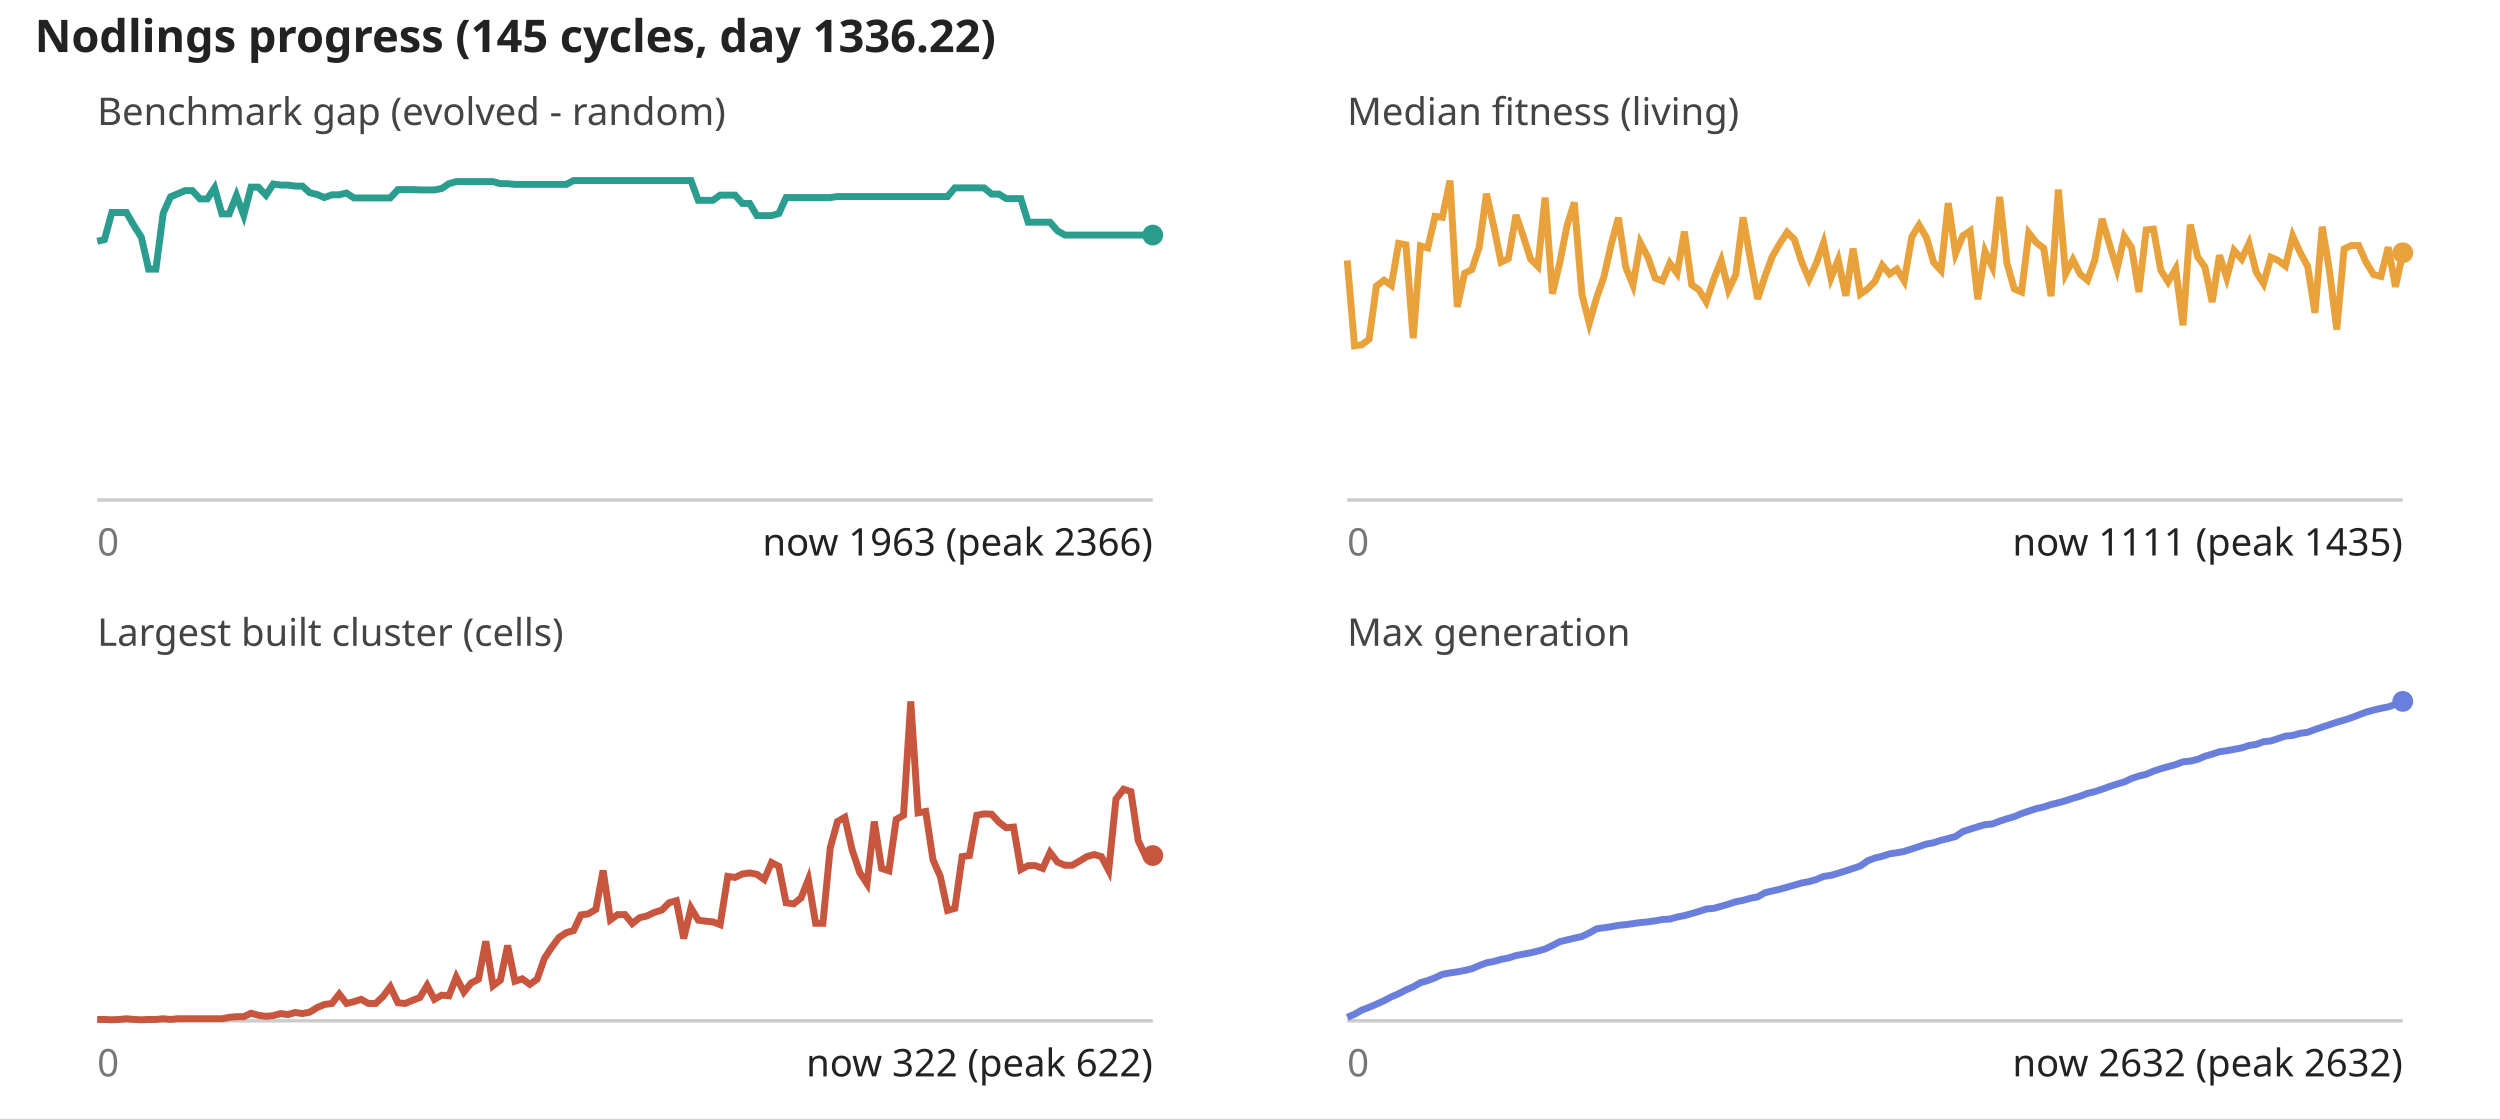
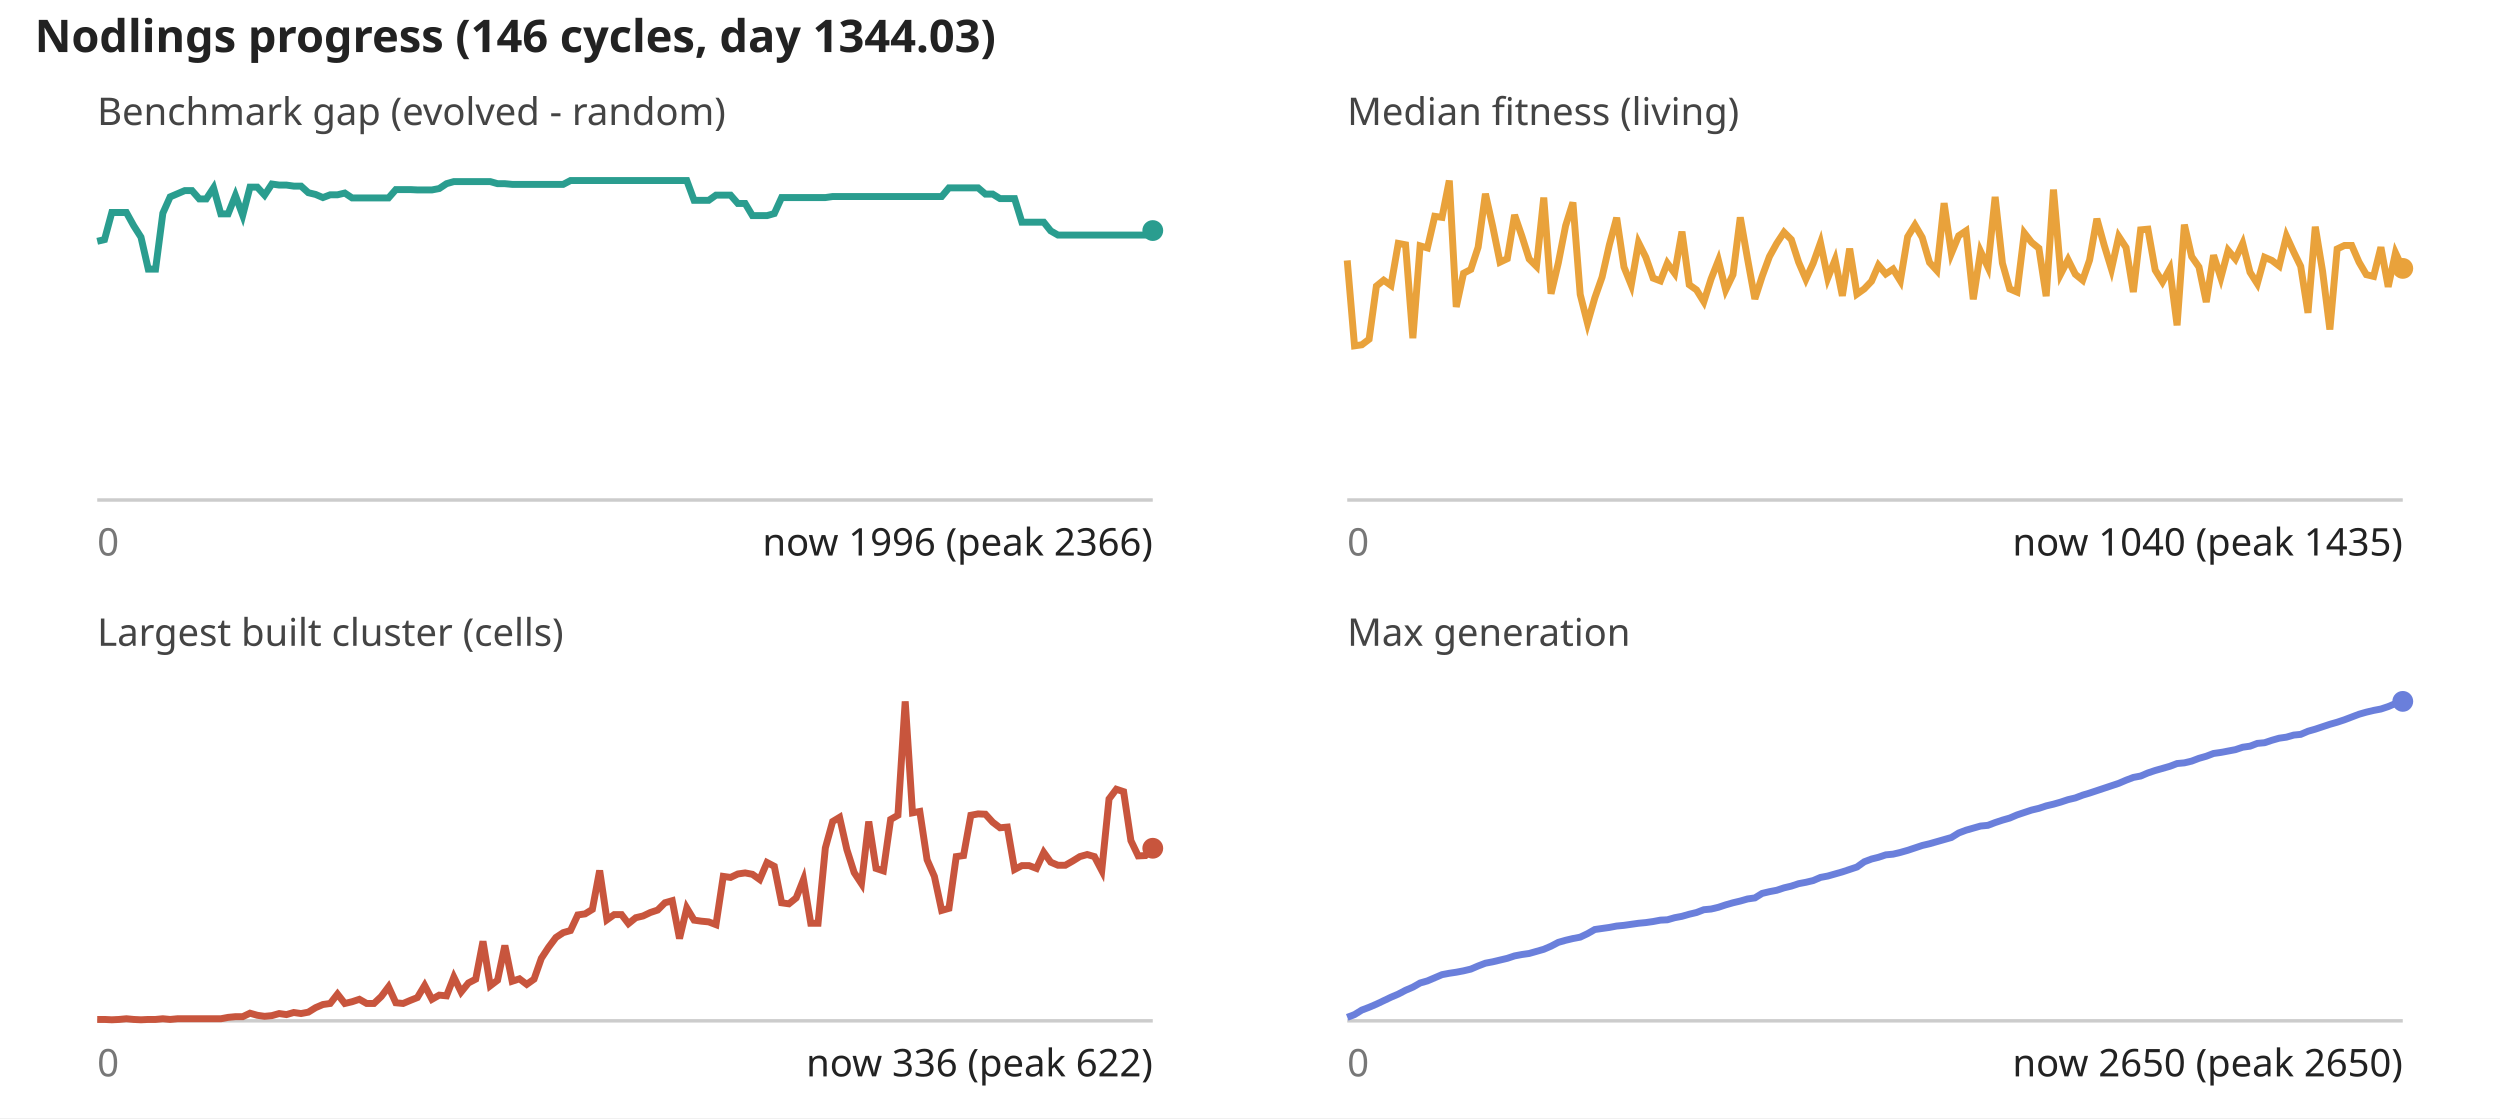
<svg xmlns="http://www.w3.org/2000/svg" viewBox="0 0 720 322" font-family="sans-serif" font-size="11">
  <rect width="100%" height="100%" fill="#fff" />
-   <text x="10" y="15" font-size="13" font-weight="bold" fill="#222">Nodlings progress (145 cycles, day 1336.22)</text>
+   <text x="10" y="15" font-size="13" font-weight="bold" fill="#222">Nodlings progress (146 cycles, day 1344.03)</text>
  <text x="28" y="36" fill="#444">Benchmark gap (evolved - random)</text>
  <line x1="28" y1="144" x2="332" y2="144" stroke="#ccc" />
-   <polyline fill="none" stroke="#2a9d8f" stroke-width="2" points="28.0,69.5 30.1,69.0 32.2,61.2 34.3,61.2 36.4,61.2 38.6,65.0 40.7,68.3 42.8,77.5 44.9,77.5 47.0,61.4 49.1,56.7 51.2,55.8 53.3,54.9 55.4,54.9 57.6,57.3 59.7,57.3 61.8,54.1 63.9,61.6 66.0,61.6 68.1,56.3 70.2,62.0 72.3,53.9 74.4,53.9 76.6,56.2 78.7,53.0 80.8,53.3 82.9,53.3 85.0,53.6 87.1,53.6 89.2,55.5 91.3,56.0 93.4,56.9 95.6,56.1 97.7,56.1 99.8,55.6 101.9,57.0 104.0,57.0 106.1,57.0 108.2,57.0 110.3,57.0 112.4,57.0 114.6,54.6 116.7,54.6 118.8,54.6 120.9,54.7 123.0,54.7 125.1,54.7 127.2,54.3 129.3,52.9 131.4,52.3 133.6,52.3 135.7,52.3 137.8,52.3 139.9,52.3 142.0,52.3 144.1,52.9 146.2,52.9 148.3,53.1 150.4,53.1 152.6,53.1 154.7,53.1 156.8,53.1 158.9,53.1 161.0,53.1 163.1,53.1 165.2,52.0 167.3,52.0 169.4,52.0 171.6,52.0 173.7,52.0 175.8,52.0 177.9,52.0 180.0,52.0 182.1,52.0 184.2,52.0 186.3,52.0 188.4,52.0 190.6,52.0 192.7,52.0 194.8,52.0 196.9,52.0 199.0,52.0 201.1,57.7 203.2,57.7 205.3,57.7 207.4,56.2 209.6,56.2 211.7,56.2 213.8,58.6 215.9,58.6 218.0,62.1 220.1,62.1 222.2,62.1 224.3,61.5 226.4,56.9 228.6,56.9 230.7,56.9 232.8,56.9 234.9,56.9 237.0,56.9 239.1,56.9 241.2,56.6 243.3,56.6 245.4,56.6 247.6,56.6 249.7,56.6 251.8,56.6 253.9,56.6 256.0,56.6 258.1,56.6 260.2,56.6 262.3,56.6 264.4,56.6 266.6,56.6 268.7,56.6 270.8,56.6 272.9,56.6 275.0,54.1 277.1,54.1 279.2,54.1 281.3,54.1 283.4,54.1 285.6,55.9 287.7,55.9 289.8,57.2 291.9,57.2 294.0,57.2 296.1,64.0 298.2,64.0 300.3,64.0 302.4,64.0 304.6,66.5 306.7,67.7 308.8,67.7 310.9,67.7 313.0,67.7 315.1,67.7 317.2,67.7 319.3,67.7 321.4,67.7 323.6,67.7 325.7,67.7 327.8,67.7 329.9,67.7 332.0,67.7" />
-   <circle cx="332.0" cy="67.7" r="3" fill="#2a9d8f" />
+   <polyline fill="none" stroke="#2a9d8f" stroke-width="2" points="28.0,69.5 30.1,69.0 32.2,61.2 34.3,61.2 36.4,61.2 38.5,65.0 40.6,68.3 42.7,77.5 44.8,77.5 46.9,61.4 49.0,56.7 51.1,55.8 53.2,54.9 55.3,54.9 57.4,57.3 59.4,57.3 61.5,54.1 63.6,61.6 65.7,61.6 67.8,56.3 69.9,62.0 72.0,53.9 74.1,53.9 76.2,56.2 78.3,53.0 80.4,53.3 82.5,53.3 84.6,53.6 86.7,53.6 88.8,55.5 90.9,56.0 93.0,56.9 95.1,56.1 97.2,56.1 99.3,55.6 101.4,57.0 103.5,57.0 105.6,57.0 107.7,57.0 109.8,57.0 111.9,57.0 114.0,54.6 116.1,54.6 118.2,54.6 120.2,54.7 122.3,54.7 124.4,54.7 126.5,54.3 128.6,52.9 130.7,52.3 132.8,52.3 134.9,52.3 137.0,52.3 139.1,52.3 141.2,52.3 143.3,52.9 145.4,52.9 147.5,53.1 149.6,53.1 151.7,53.1 153.8,53.1 155.9,53.1 158.0,53.1 160.1,53.1 162.2,53.1 164.3,52.0 166.4,52.0 168.5,52.0 170.6,52.0 172.7,52.0 174.8,52.0 176.9,52.0 179.0,52.0 181.0,52.0 183.1,52.0 185.2,52.0 187.3,52.0 189.4,52.0 191.5,52.0 193.6,52.0 195.7,52.0 197.8,52.0 199.9,57.7 202.0,57.7 204.1,57.7 206.2,56.2 208.3,56.2 210.4,56.2 212.5,58.6 214.6,58.6 216.7,62.1 218.8,62.1 220.9,62.1 223.0,61.5 225.1,56.9 227.2,56.9 229.3,56.9 231.4,56.9 233.5,56.9 235.6,56.9 237.7,56.9 239.8,56.6 241.8,56.6 243.9,56.6 246.0,56.6 248.1,56.6 250.2,56.6 252.3,56.6 254.4,56.6 256.5,56.6 258.6,56.6 260.7,56.6 262.8,56.6 264.9,56.6 267.0,56.6 269.1,56.6 271.2,56.6 273.3,54.1 275.4,54.1 277.5,54.1 279.6,54.1 281.7,54.1 283.8,55.9 285.9,55.9 288.0,57.2 290.1,57.2 292.2,57.2 294.3,64.0 296.4,64.0 298.5,64.0 300.6,64.0 302.6,66.5 304.7,67.7 306.8,67.7 308.9,67.7 311.0,67.7 313.1,67.7 315.2,67.7 317.3,67.7 319.4,67.7 321.5,67.7 323.6,67.7 325.7,67.7 327.8,67.7 329.9,67.7 332.0,66.4" />
+   <circle cx="332.0" cy="66.4" r="3" fill="#2a9d8f" />
  <text x="28" y="160" fill="#777">0</text>
-   <text x="332" y="160" text-anchor="end" fill="#222">now 1963 (peak 2366)</text>
+   <text x="332" y="160" text-anchor="end" fill="#222">now 1996 (peak 2366)</text>
  <text x="388" y="36" fill="#444">Median fitness (living)</text>
  <line x1="388" y1="144" x2="692" y2="144" stroke="#ccc" />
-   <polyline fill="none" stroke="#e9a23b" stroke-width="2" points="388.0,75.0 390.1,99.6 392.2,99.3 394.3,97.7 396.4,82.4 398.6,80.7 400.7,82.2 402.8,70.1 404.9,70.5 407.0,97.4 409.1,70.8 411.2,71.4 413.3,62.3 415.4,62.6 417.6,52.0 419.7,88.4 421.8,78.7 423.9,77.6 426.0,71.2 428.1,55.8 430.2,65.2 432.3,75.5 434.4,74.5 436.6,61.9 438.7,68.0 440.8,74.6 442.9,76.7 445.0,56.9 447.1,84.6 449.2,75.7 451.3,65.0 453.4,58.3 455.6,84.8 457.7,93.1 459.8,85.8 461.9,79.8 464.0,70.5 466.1,62.7 468.2,76.9 470.3,82.1 472.4,69.9 474.6,74.1 476.7,80.1 478.8,80.9 480.9,75.8 483.0,78.7 485.1,66.7 487.2,82.0 489.3,83.5 491.4,86.9 493.6,80.3 495.7,75.0 497.8,83.5 499.9,79.1 502.0,62.6 504.1,74.6 506.2,86.1 508.3,79.6 510.4,73.9 512.6,70.1 514.7,66.9 516.8,69.0 518.9,75.5 521.0,80.4 523.1,75.8 525.2,69.9 527.3,80.1 529.4,74.8 531.6,85.2 533.7,71.6 535.8,84.7 537.9,83.2 540.0,81.0 542.1,76.4 544.2,78.9 546.3,77.5 548.4,80.9 550.6,68.2 552.7,64.8 554.8,68.4 556.9,75.6 559.0,77.9 561.1,58.5 563.2,73.0 565.3,67.9 567.4,66.5 569.6,86.2 571.7,72.4 573.8,76.9 575.9,56.7 578.0,75.8 580.1,83.2 582.2,84.1 584.3,67.1 586.4,69.8 588.6,71.5 590.7,85.3 592.8,54.6 594.9,78.9 597.0,74.8 599.1,79.0 601.2,80.7 603.3,74.9 605.4,63.0 607.6,70.6 609.7,77.5 611.8,68.1 613.9,71.3 616.0,84.1 618.1,66.2 620.2,66.0 622.3,77.8 624.4,81.2 626.6,77.4 628.7,93.7 630.8,64.7 632.9,73.9 635.0,76.9 637.1,87.0 639.2,73.5 641.3,80.0 643.4,72.1 645.6,74.6 647.7,70.1 649.8,78.4 651.9,81.7 654.0,74.1 656.1,75.0 658.2,76.6 660.3,68.0 662.4,72.6 664.6,76.7 666.7,90.1 668.8,65.3 670.9,78.1 673.0,94.9 675.1,71.7 677.2,70.7 679.3,70.7 681.4,75.5 683.6,79.1 685.7,79.6 687.8,71.2 689.9,82.6 692.0,72.8" />
-   <circle cx="692.0" cy="72.8" r="3" fill="#e9a23b" />
+   <polyline fill="none" stroke="#e9a23b" stroke-width="2" points="388.0,75.0 390.1,99.6 392.2,99.3 394.3,97.7 396.4,82.4 398.5,80.7 400.6,82.2 402.7,70.1 404.8,70.5 406.9,97.4 409.0,70.8 411.1,71.4 413.2,62.3 415.3,62.6 417.4,52.0 419.4,88.4 421.5,78.7 423.6,77.6 425.7,71.2 427.8,55.8 429.9,65.2 432.0,75.5 434.1,74.5 436.2,61.9 438.3,68.0 440.4,74.6 442.5,76.7 444.6,56.9 446.7,84.6 448.8,75.7 450.9,65.0 453.0,58.3 455.1,84.8 457.2,93.1 459.3,85.8 461.4,79.8 463.5,70.5 465.6,62.7 467.7,76.9 469.8,82.1 471.9,69.9 474.0,74.1 476.1,80.1 478.2,80.9 480.2,75.8 482.3,78.7 484.4,66.7 486.5,82.0 488.6,83.5 490.7,86.9 492.8,80.3 494.9,75.0 497.0,83.5 499.1,79.1 501.2,62.6 503.3,74.6 505.4,86.1 507.5,79.6 509.6,73.9 511.7,70.1 513.8,66.9 515.9,69.0 518.0,75.5 520.1,80.4 522.2,75.8 524.3,69.9 526.4,80.1 528.5,74.8 530.6,85.2 532.7,71.6 534.8,84.7 536.9,83.2 539.0,81.0 541.0,76.4 543.1,78.9 545.2,77.5 547.3,80.9 549.4,68.2 551.5,64.8 553.6,68.4 555.7,75.6 557.8,77.9 559.9,58.5 562.0,73.0 564.1,67.9 566.2,66.5 568.3,86.2 570.4,72.4 572.5,76.9 574.6,56.7 576.7,75.8 578.8,83.2 580.9,84.1 583.0,67.1 585.1,69.8 587.2,71.5 589.3,85.3 591.4,54.6 593.5,78.9 595.6,74.8 597.7,79.0 599.8,80.7 601.8,74.9 603.9,63.0 606.0,70.6 608.1,77.5 610.2,68.1 612.3,71.3 614.4,84.1 616.5,66.2 618.6,66.0 620.7,77.8 622.8,81.2 624.9,77.4 627.0,93.7 629.1,64.7 631.2,73.9 633.3,76.9 635.4,87.0 637.5,73.5 639.6,80.0 641.7,72.1 643.8,74.6 645.9,70.1 648.0,78.4 650.1,81.7 652.2,74.1 654.3,75.0 656.4,76.6 658.5,68.0 660.6,72.6 662.6,76.7 664.7,90.1 666.8,65.3 668.9,78.1 671.0,94.9 673.1,71.7 675.2,70.7 677.3,70.7 679.4,75.5 681.5,79.1 683.6,79.6 685.7,71.2 687.8,82.6 689.9,72.8 692.0,77.3" />
+   <circle cx="692.0" cy="77.3" r="3" fill="#e9a23b" />
  <text x="388" y="160" fill="#777">0</text>
-   <text x="692" y="160" text-anchor="end" fill="#222">now 1111 (peak 1435)</text>
+   <text x="692" y="160" text-anchor="end" fill="#222">now 1040 (peak 1435)</text>
  <text x="28" y="186" fill="#444">Largest built cluster (cells)</text>
  <line x1="28" y1="294" x2="332" y2="294" stroke="#ccc" />
-   <polyline fill="none" stroke="#c8553d" stroke-width="2" points="28.0,293.6 30.1,293.6 32.2,293.7 34.3,293.6 36.4,293.4 38.6,293.6 40.7,293.7 42.8,293.6 44.9,293.6 47.0,293.4 49.1,293.6 51.2,293.4 53.3,293.4 55.4,293.4 57.6,293.4 59.7,293.4 61.8,293.4 63.9,293.4 66.0,293.0 68.1,292.8 70.2,292.8 72.3,291.8 74.4,292.4 76.6,292.7 78.7,292.5 80.8,291.9 82.9,292.2 85.0,291.6 87.1,291.9 89.2,291.5 91.3,290.2 93.4,289.3 95.6,289.0 97.7,286.3 99.8,289.0 101.9,288.5 104.0,287.8 106.1,289.0 108.2,289.0 110.3,287.0 112.4,284.2 114.6,288.8 116.7,289.0 118.8,288.1 120.9,287.3 123.0,283.8 125.1,287.8 127.2,286.6 129.3,286.8 131.4,281.4 133.6,285.7 135.7,283.1 137.8,282.0 139.9,271.1 142.0,283.9 144.1,282.3 146.2,272.3 148.3,282.6 150.4,281.9 152.6,283.5 154.7,282.0 156.8,276.0 158.9,272.8 161.0,270.0 163.1,268.6 165.2,268.0 167.3,263.5 169.4,263.2 171.6,261.9 173.7,250.7 175.8,264.9 177.9,263.4 180.0,263.4 182.1,266.0 184.2,264.3 186.3,263.8 188.4,262.8 190.6,262.1 192.7,260.0 194.8,259.4 196.9,270.3 199.0,261.5 201.1,265.0 203.2,265.3 205.3,265.5 207.4,266.3 209.6,252.4 211.7,252.7 213.8,251.7 215.9,251.4 218.0,251.8 220.1,253.3 222.2,248.4 224.3,249.5 226.4,260.0 228.6,260.3 230.7,258.6 232.8,253.3 234.9,265.9 237.0,265.9 239.1,244.2 241.2,236.6 243.3,235.4 245.4,244.7 247.6,251.3 249.7,254.5 251.8,236.6 253.9,250.1 256.0,250.8 258.1,236.0 260.2,234.8 262.3,202.0 264.4,234.1 266.6,233.7 268.7,247.6 270.8,252.4 272.9,262.2 275.0,261.6 277.1,246.7 279.2,246.4 281.3,234.8 283.4,234.4 285.6,234.5 287.7,236.8 289.8,238.4 291.9,238.2 294.0,250.4 296.1,249.3 298.2,249.3 300.3,250.1 302.4,245.5 304.6,248.3 306.7,249.2 308.8,249.2 310.9,248.0 313.0,246.7 315.1,246.1 317.2,246.7 319.3,250.7 321.4,230.1 323.6,227.3 325.7,228.0 327.8,242.1 329.9,246.5 332.0,246.4" />
-   <circle cx="332.0" cy="246.4" r="3" fill="#c8553d" />
+   <polyline fill="none" stroke="#c8553d" stroke-width="2" points="28.0,293.6 30.1,293.6 32.2,293.7 34.3,293.6 36.4,293.4 38.5,293.6 40.6,293.7 42.7,293.6 44.8,293.6 46.9,293.4 49.0,293.6 51.1,293.4 53.2,293.4 55.3,293.4 57.4,293.4 59.4,293.4 61.5,293.4 63.6,293.4 65.7,293.0 67.8,292.8 69.9,292.8 72.0,291.8 74.1,292.4 76.2,292.7 78.3,292.5 80.4,291.9 82.5,292.2 84.6,291.6 86.7,291.9 88.8,291.5 90.9,290.2 93.0,289.3 95.1,289.0 97.2,286.3 99.3,289.0 101.4,288.5 103.5,287.8 105.6,289.0 107.7,289.0 109.8,287.0 111.9,284.2 114.0,288.8 116.1,289.0 118.2,288.1 120.2,287.3 122.3,283.8 124.4,287.8 126.5,286.6 128.6,286.8 130.7,281.4 132.8,285.7 134.9,283.1 137.0,282.0 139.1,271.1 141.2,283.9 143.3,282.3 145.4,272.3 147.5,282.6 149.6,281.9 151.7,283.5 153.8,282.0 155.9,276.0 158.0,272.8 160.1,270.0 162.2,268.6 164.3,268.0 166.4,263.5 168.5,263.2 170.6,261.9 172.7,250.7 174.8,264.9 176.9,263.4 179.0,263.4 181.0,266.0 183.1,264.3 185.2,263.8 187.3,262.8 189.4,262.1 191.5,260.0 193.6,259.4 195.7,270.3 197.8,261.5 199.9,265.0 202.0,265.3 204.1,265.5 206.2,266.3 208.3,252.4 210.4,252.7 212.5,251.7 214.6,251.4 216.7,251.8 218.8,253.3 220.9,248.4 223.0,249.5 225.1,260.0 227.2,260.3 229.3,258.6 231.4,253.3 233.5,265.9 235.6,265.9 237.7,244.2 239.8,236.6 241.8,235.4 243.9,244.7 246.0,251.3 248.1,254.5 250.2,236.6 252.3,250.1 254.4,250.8 256.5,236.0 258.6,234.8 260.7,202.0 262.8,234.1 264.9,233.7 267.0,247.6 269.1,252.4 271.2,262.2 273.3,261.6 275.4,246.7 277.5,246.4 279.6,234.8 281.7,234.4 283.8,234.5 285.9,236.8 288.0,238.4 290.1,238.2 292.2,250.4 294.3,249.3 296.4,249.3 298.5,250.1 300.6,245.5 302.6,248.3 304.7,249.2 306.8,249.2 308.9,248.0 311.0,246.7 313.1,246.1 315.2,246.7 317.3,250.7 319.4,230.1 321.5,227.3 323.6,228.0 325.7,242.1 327.8,246.5 329.9,246.4 332.0,244.3" />
+   <circle cx="332.0" cy="244.3" r="3" fill="#c8553d" />
  <text x="28" y="310" fill="#777">0</text>
-   <text x="332" y="310" text-anchor="end" fill="#222">now 322 (peak 622)</text>
+   <text x="332" y="310" text-anchor="end" fill="#222">now 336 (peak 622)</text>
  <text x="388" y="186" fill="#444">Max generation</text>
  <line x1="388" y1="294" x2="692" y2="294" stroke="#ccc" />
-   <polyline fill="none" stroke="#6a7fdb" stroke-width="2" points="388.0,293.0 390.1,292.1 392.2,290.9 394.3,290.1 396.4,289.2 398.6,288.2 400.7,287.1 402.8,286.2 404.9,285.1 407.0,284.2 409.1,283.0 411.2,282.4 413.3,281.6 415.4,280.6 417.6,280.2 419.7,279.9 421.8,279.5 423.9,279.0 426.0,278.1 428.1,277.3 430.2,276.9 432.3,276.3 434.4,275.9 436.6,275.2 438.7,274.8 440.8,274.4 442.9,273.9 445.0,273.3 447.1,272.3 449.2,271.2 451.3,270.7 453.4,270.2 455.6,269.7 457.7,268.7 459.8,267.5 461.9,267.2 464.0,266.9 466.1,266.5 468.2,266.3 470.3,266.0 472.4,265.7 474.6,265.5 476.7,265.2 478.8,264.8 480.9,264.7 483.0,264.1 485.1,263.7 487.2,263.1 489.3,262.5 491.4,261.8 493.6,261.6 495.7,261.0 497.8,260.4 499.9,259.7 502.0,259.3 504.1,258.7 506.2,258.3 508.3,257.1 510.4,256.6 512.6,256.1 514.7,255.5 516.8,254.9 518.9,254.3 521.0,253.9 523.1,253.3 525.2,252.4 527.3,252.1 529.4,251.5 531.6,250.8 533.7,250.1 535.8,249.4 537.9,247.9 540.0,247.1 542.1,246.6 544.2,245.9 546.3,245.6 548.4,245.2 550.6,244.5 552.7,243.8 554.8,243.1 556.9,242.7 559.0,242.0 561.1,241.5 563.2,240.9 565.3,239.5 567.4,238.8 569.6,238.1 571.7,237.5 573.8,237.3 575.9,236.5 578.0,235.8 580.1,235.2 582.2,234.3 584.3,233.6 586.4,232.9 588.6,232.4 590.7,231.7 592.8,231.2 594.9,230.6 597.0,229.9 599.1,229.3 601.2,228.5 603.3,228.0 605.4,227.3 607.6,226.5 609.7,225.8 611.8,225.2 613.9,224.2 616.0,223.5 618.1,223.0 620.2,222.1 622.3,221.4 624.4,220.8 626.6,220.2 628.7,219.4 630.8,219.2 632.9,218.7 635.0,217.8 637.1,217.2 639.2,216.5 641.3,216.2 643.4,215.8 645.6,215.4 647.7,214.7 649.8,214.4 651.9,213.6 654.0,213.4 656.1,212.7 658.2,212.0 660.3,211.8 662.4,211.2 664.6,210.9 666.7,210.1 668.8,209.4 670.9,208.7 673.0,208.0 675.1,207.4 677.2,206.7 679.3,205.9 681.4,205.1 683.6,204.5 685.7,204.0 687.8,203.6 689.9,202.8 692.0,202.0" />
+   <polyline fill="none" stroke="#6a7fdb" stroke-width="2" points="388.0,293.0 390.1,292.2 392.2,290.9 394.3,290.1 396.4,289.2 398.5,288.2 400.6,287.2 402.7,286.3 404.8,285.2 406.9,284.3 409.0,283.1 411.1,282.5 413.2,281.6 415.3,280.7 417.4,280.3 419.4,280.0 421.5,279.6 423.6,279.1 425.7,278.2 427.8,277.4 429.9,277.0 432.0,276.5 434.1,276.0 436.2,275.3 438.3,274.9 440.4,274.6 442.5,274.0 444.6,273.4 446.7,272.5 448.8,271.4 450.9,270.8 453.0,270.3 455.1,269.9 457.2,268.9 459.3,267.7 461.4,267.4 463.5,267.1 465.6,266.7 467.7,266.5 469.8,266.2 471.9,265.9 474.0,265.7 476.1,265.4 478.2,265.0 480.2,264.9 482.3,264.3 484.4,263.9 486.5,263.3 488.6,262.8 490.7,262.0 492.8,261.8 494.9,261.3 497.0,260.6 499.1,260.0 501.2,259.5 503.3,258.9 505.4,258.6 507.5,257.3 509.6,256.8 511.7,256.4 513.8,255.7 515.9,255.2 518.0,254.5 520.1,254.1 522.2,253.6 524.3,252.7 526.4,252.3 528.5,251.7 530.6,251.1 532.7,250.4 534.8,249.7 536.9,248.2 539.0,247.4 541.0,246.9 543.1,246.2 545.2,246.0 547.3,245.5 549.4,244.9 551.5,244.2 553.6,243.5 555.7,243.0 557.8,242.4 559.9,241.8 562.0,241.2 564.1,239.9 566.2,239.1 568.3,238.5 570.4,237.9 572.5,237.7 574.6,236.9 576.7,236.2 578.8,235.6 580.9,234.7 583.0,234.0 585.1,233.3 587.2,232.8 589.3,232.1 591.4,231.6 593.5,231.0 595.6,230.3 597.7,229.8 599.8,229.0 601.8,228.4 603.9,227.7 606.0,227.0 608.1,226.3 610.2,225.6 612.3,224.7 614.4,223.9 616.5,223.5 618.6,222.6 620.7,221.9 622.8,221.3 624.9,220.7 627.0,219.9 629.1,219.7 631.2,219.2 633.3,218.4 635.4,217.8 637.5,217.0 639.6,216.7 641.7,216.3 643.8,215.9 645.9,215.2 648.0,214.9 650.1,214.1 652.2,213.9 654.3,213.2 656.4,212.6 658.5,212.3 660.6,211.7 662.6,211.5 664.7,210.6 666.8,210.0 668.9,209.3 671.0,208.6 673.1,208.0 675.2,207.3 677.3,206.5 679.4,205.7 681.5,205.1 683.6,204.6 685.7,204.2 687.8,203.5 689.9,202.6 692.0,202.0" />
  <circle cx="692.0" cy="202.0" r="3" fill="#6a7fdb" />
  <text x="388" y="310" fill="#777">0</text>
-   <text x="692" y="310" text-anchor="end" fill="#222">now 2632 (peak 2632)</text>
+   <text x="692" y="310" text-anchor="end" fill="#222">now 2650 (peak 2650)</text>
</svg>
